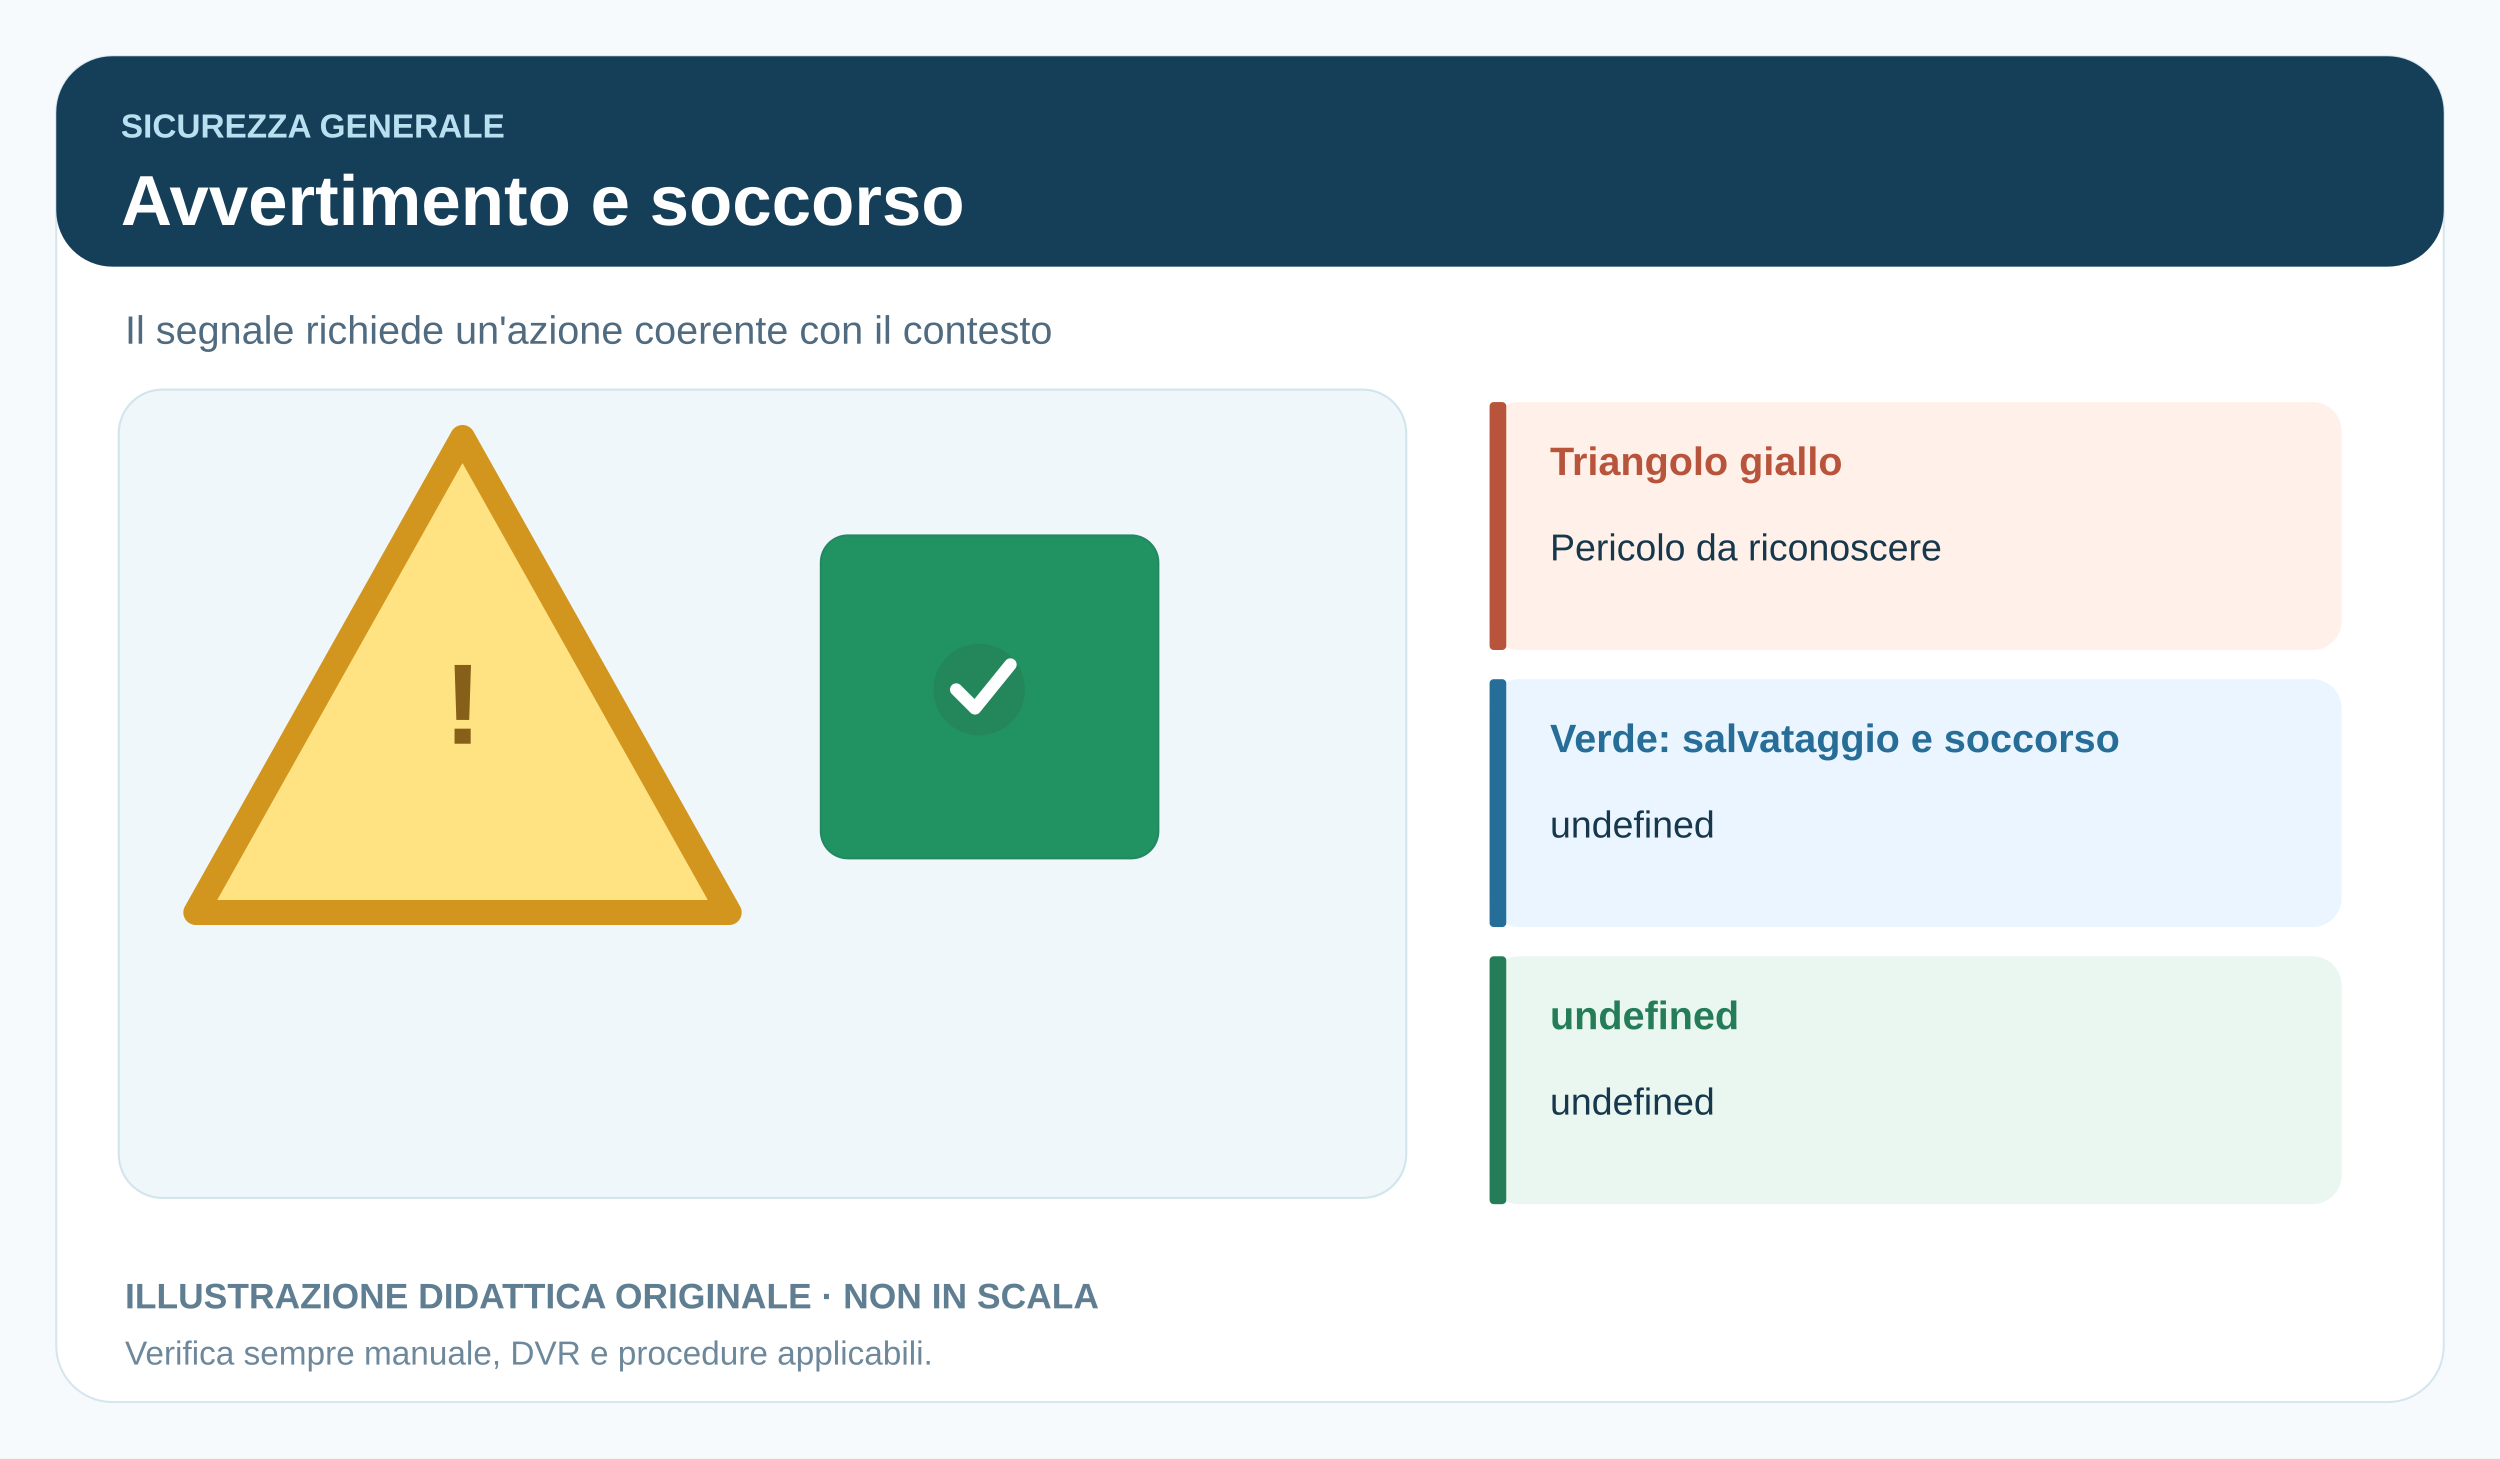
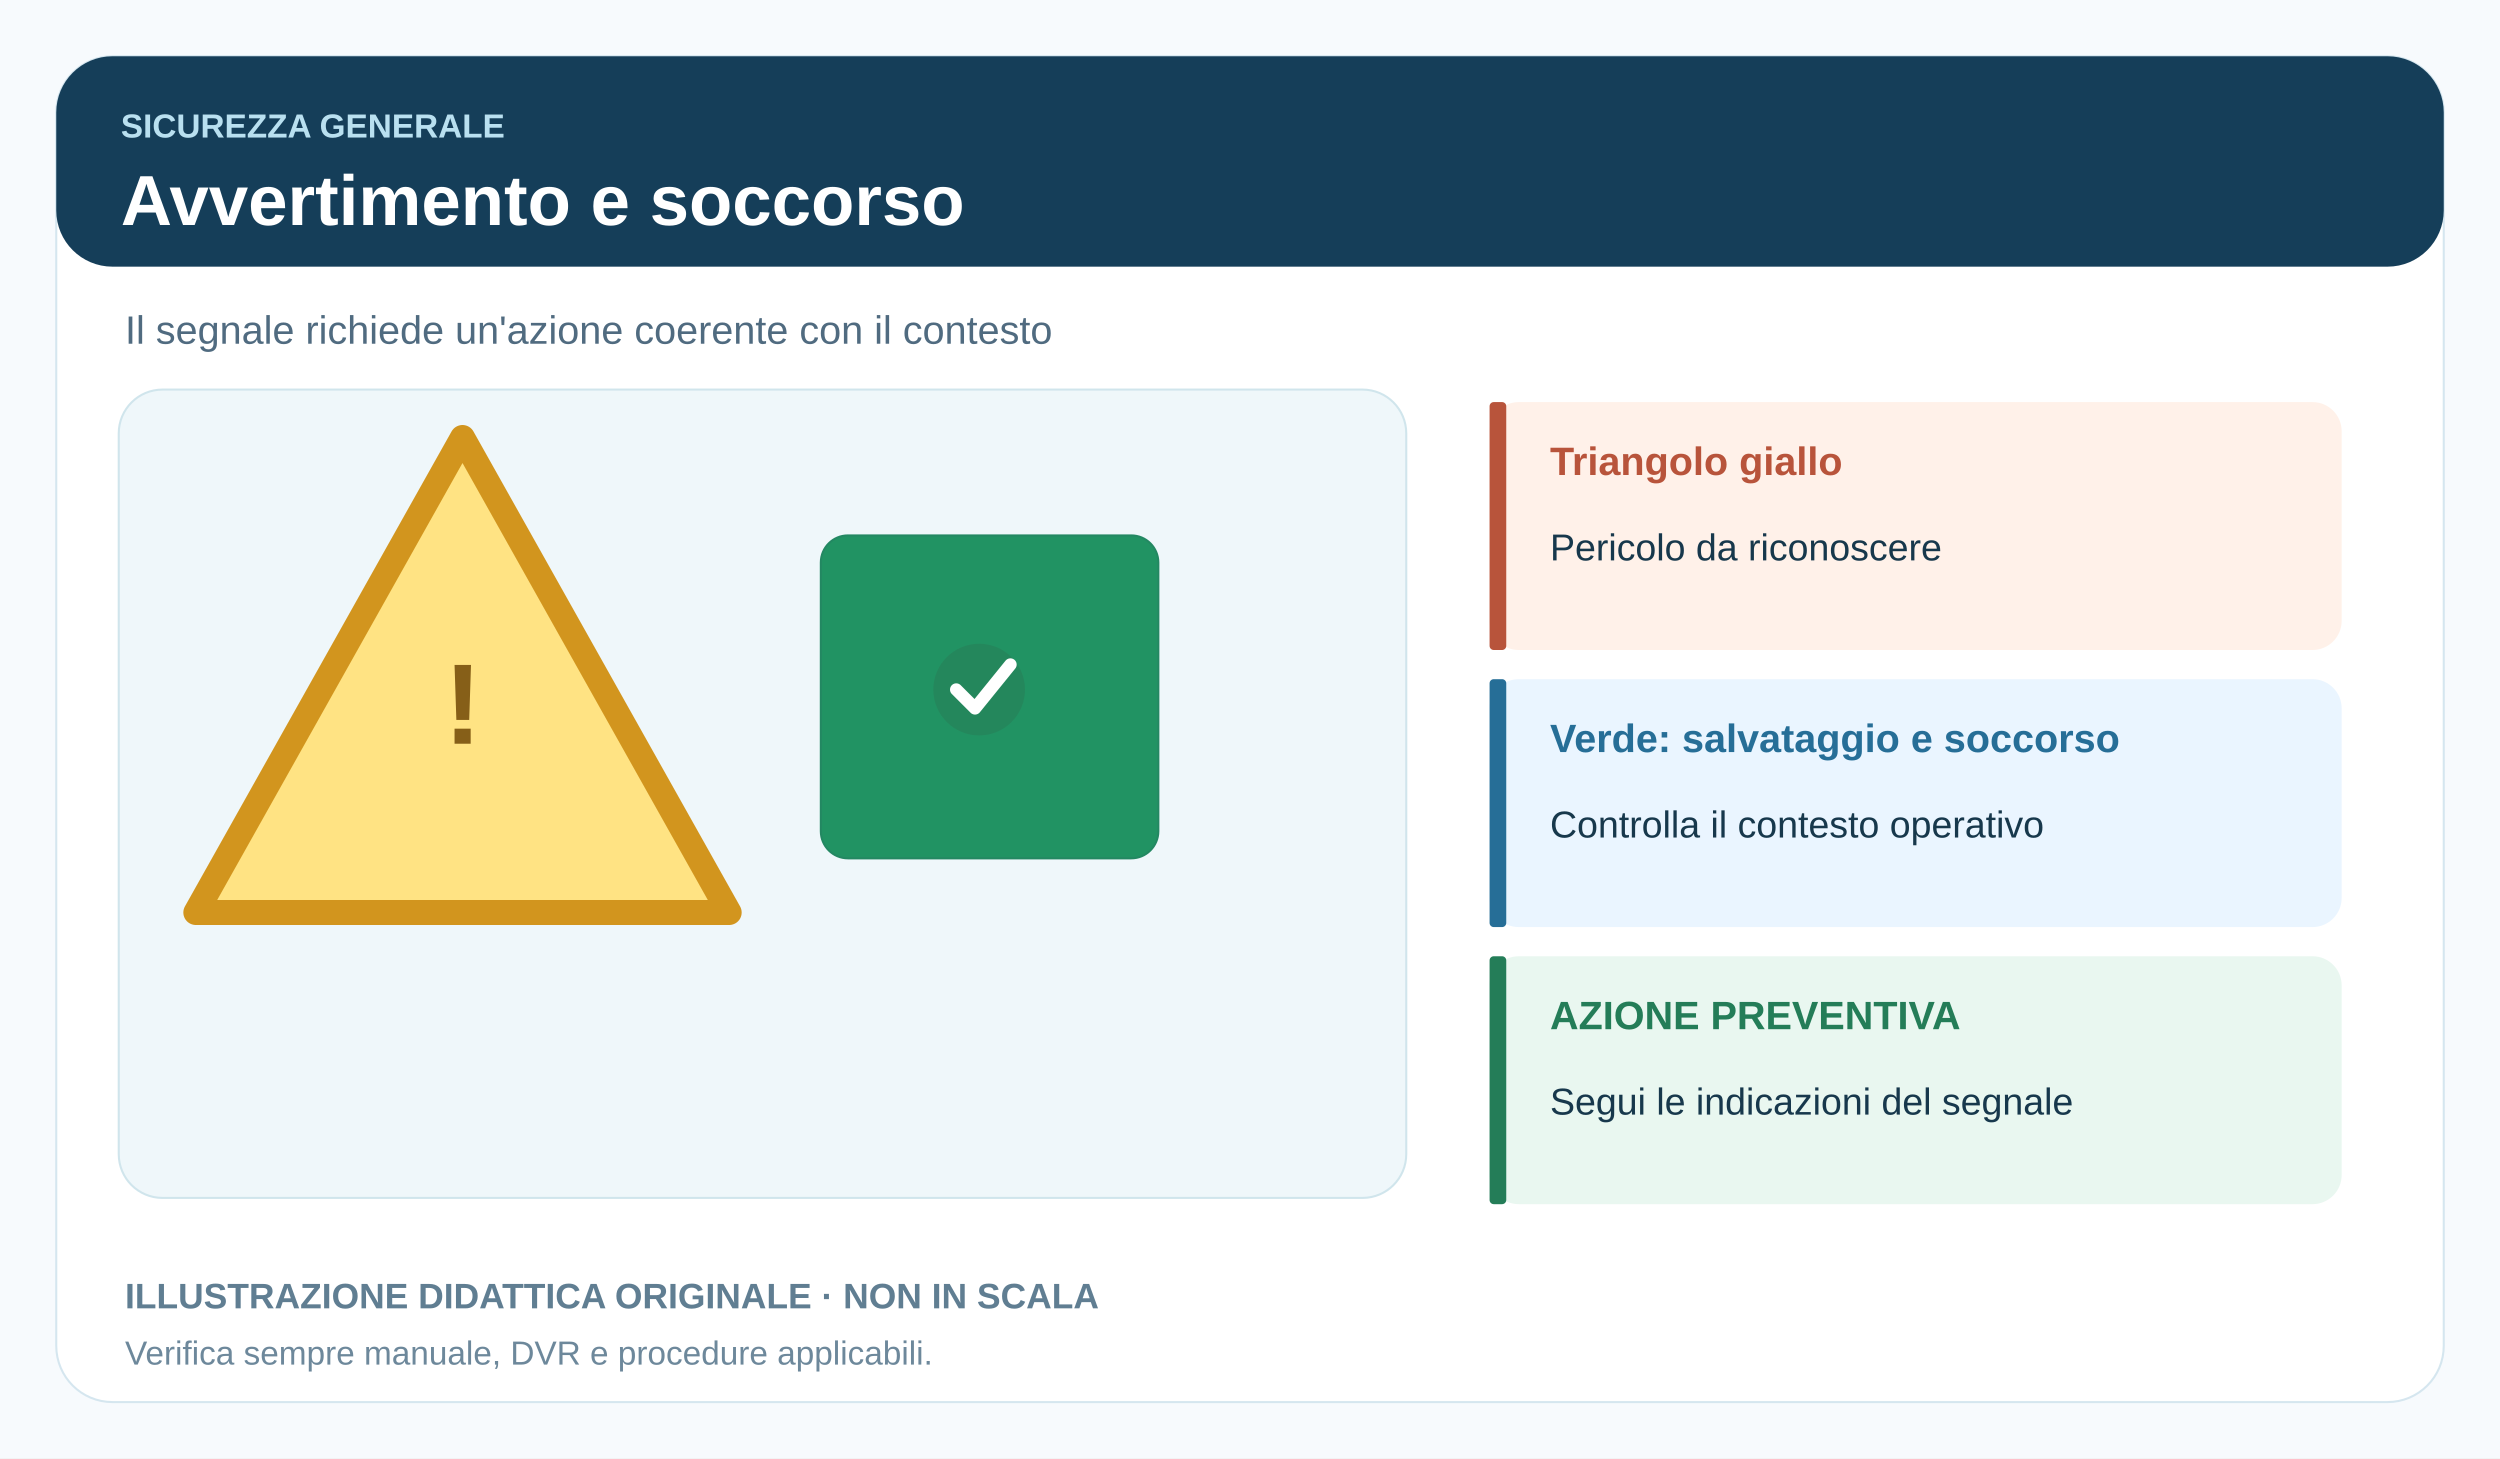
<svg xmlns="http://www.w3.org/2000/svg" width="1200" height="700" viewBox="0 0 1200 700" role="img" aria-labelledby="title desc">
  <rect x="0" y="0" width="1200" height="700" rx="0" fill="#f7fafd" stroke="none" />
  <rect x="27" y="27" width="1146" height="646" rx="27" fill="white" stroke="#d5e6ef" />
  <rect x="27" y="27" width="1146" height="101" rx="27" fill="#153e59" stroke="none" />
  <text x="58" y="66" fill="#b9e0f0" font-size="16" font-weight="700" font-family="Arial,Helvetica,sans-serif">SICUREZZA GENERALE</text>
  <text x="58" y="108" fill="white" font-size="34" font-weight="700" font-family="Arial,Helvetica,sans-serif">Avvertimento e soccorso</text>
  <text x="60" y="165" fill="#506b80" font-size="19" font-weight="500" font-family="Arial,Helvetica,sans-serif">Il segnale richiede un'azione coerente con il contesto</text>
  <rect x="57" y="187" width="618" height="388" rx="21" fill="#eff7fa" stroke="#d0e5ec" />
  <path d="M222 210L350 438H94Z" stroke="#d2951e" stroke-width="12" stroke-linecap="round" stroke-linejoin="round" fill="#ffe383" />
  <text x="213" y="357" fill="#865f18" font-size="55" font-weight="700" font-family="Arial,Helvetica,sans-serif">!</text>
  <rect x="394" y="257" width="162" height="155" rx="13" fill="#219363" stroke="#238862" />
  <circle cx="470" cy="331" r="22" fill="#24875c" stroke="none" stroke-width="3" />
  <path d="M459 331l9 9 17 -21" stroke="white" stroke-width="6" stroke-linecap="round" stroke-linejoin="round" fill="none" />
  <rect x="713" y="186" width="421" height="390" rx="6" fill="#fff" stroke="none" />
  <rect x="715" y="193" width="409" height="119" rx="14" fill="#fff1e9" stroke="none" />
  <rect x="715" y="193" width="8" height="119" rx="2" fill="#b8543b" stroke="none" />
  <text x="744" y="228" fill="#b8543b" font-size="19" font-weight="700" font-family="Arial,Helvetica,sans-serif">Triangolo giallo</text>
  <text x="744" y="269" fill="#17384c" font-size="18" font-weight="500" font-family="Arial,Helvetica,sans-serif">Pericolo da riconoscere</text>
  <rect x="715" y="326" width="409" height="119" rx="14" fill="#eaf5ff" stroke="none" />
  <rect x="715" y="326" width="8" height="119" rx="2" fill="#266e97" stroke="none" />
  <text x="744" y="361" fill="#266e97" font-size="19" font-weight="700" font-family="Arial,Helvetica,sans-serif">Verde: salvataggio e soccorso</text>
-   <text x="744" y="402" fill="#17384c" font-size="18" font-weight="500" font-family="Arial,Helvetica,sans-serif">undefined</text>
+   <text x="744" y="402" fill="#17384c" font-size="18" font-weight="500" font-family="Arial,Helvetica,sans-serif">Controlla il contesto operativo</text>
  <rect x="715" y="459" width="409" height="119" rx="14" fill="#e9f7f0" stroke="none" />
  <rect x="715" y="459" width="8" height="119" rx="2" fill="#247d58" stroke="none" />
-   <text x="744" y="494" fill="#247d58" font-size="19" font-weight="700" font-family="Arial,Helvetica,sans-serif">undefined</text>
-   <text x="744" y="535" fill="#17384c" font-size="18" font-weight="500" font-family="Arial,Helvetica,sans-serif">undefined</text>
+   <text x="744" y="494" fill="#247d58" font-size="19" font-weight="700" font-family="Arial,Helvetica,sans-serif">AZIONE PREVENTIVA</text>
+   <text x="744" y="535" fill="#17384c" font-size="18" font-weight="500" font-family="Arial,Helvetica,sans-serif">Segui le indicazioni del segnale</text>
  <text x="60" y="628" fill="#607e92" font-size="17" font-weight="700" font-family="Arial,Helvetica,sans-serif">ILLUSTRAZIONE DIDATTICA ORIGINALE · NON IN SCALA</text>
  <text x="60" y="655" fill="#6d889b" font-size="16" font-weight="500" font-family="Arial,Helvetica,sans-serif">Verifica sempre manuale, DVR e procedure applicabili.</text>
</svg>
